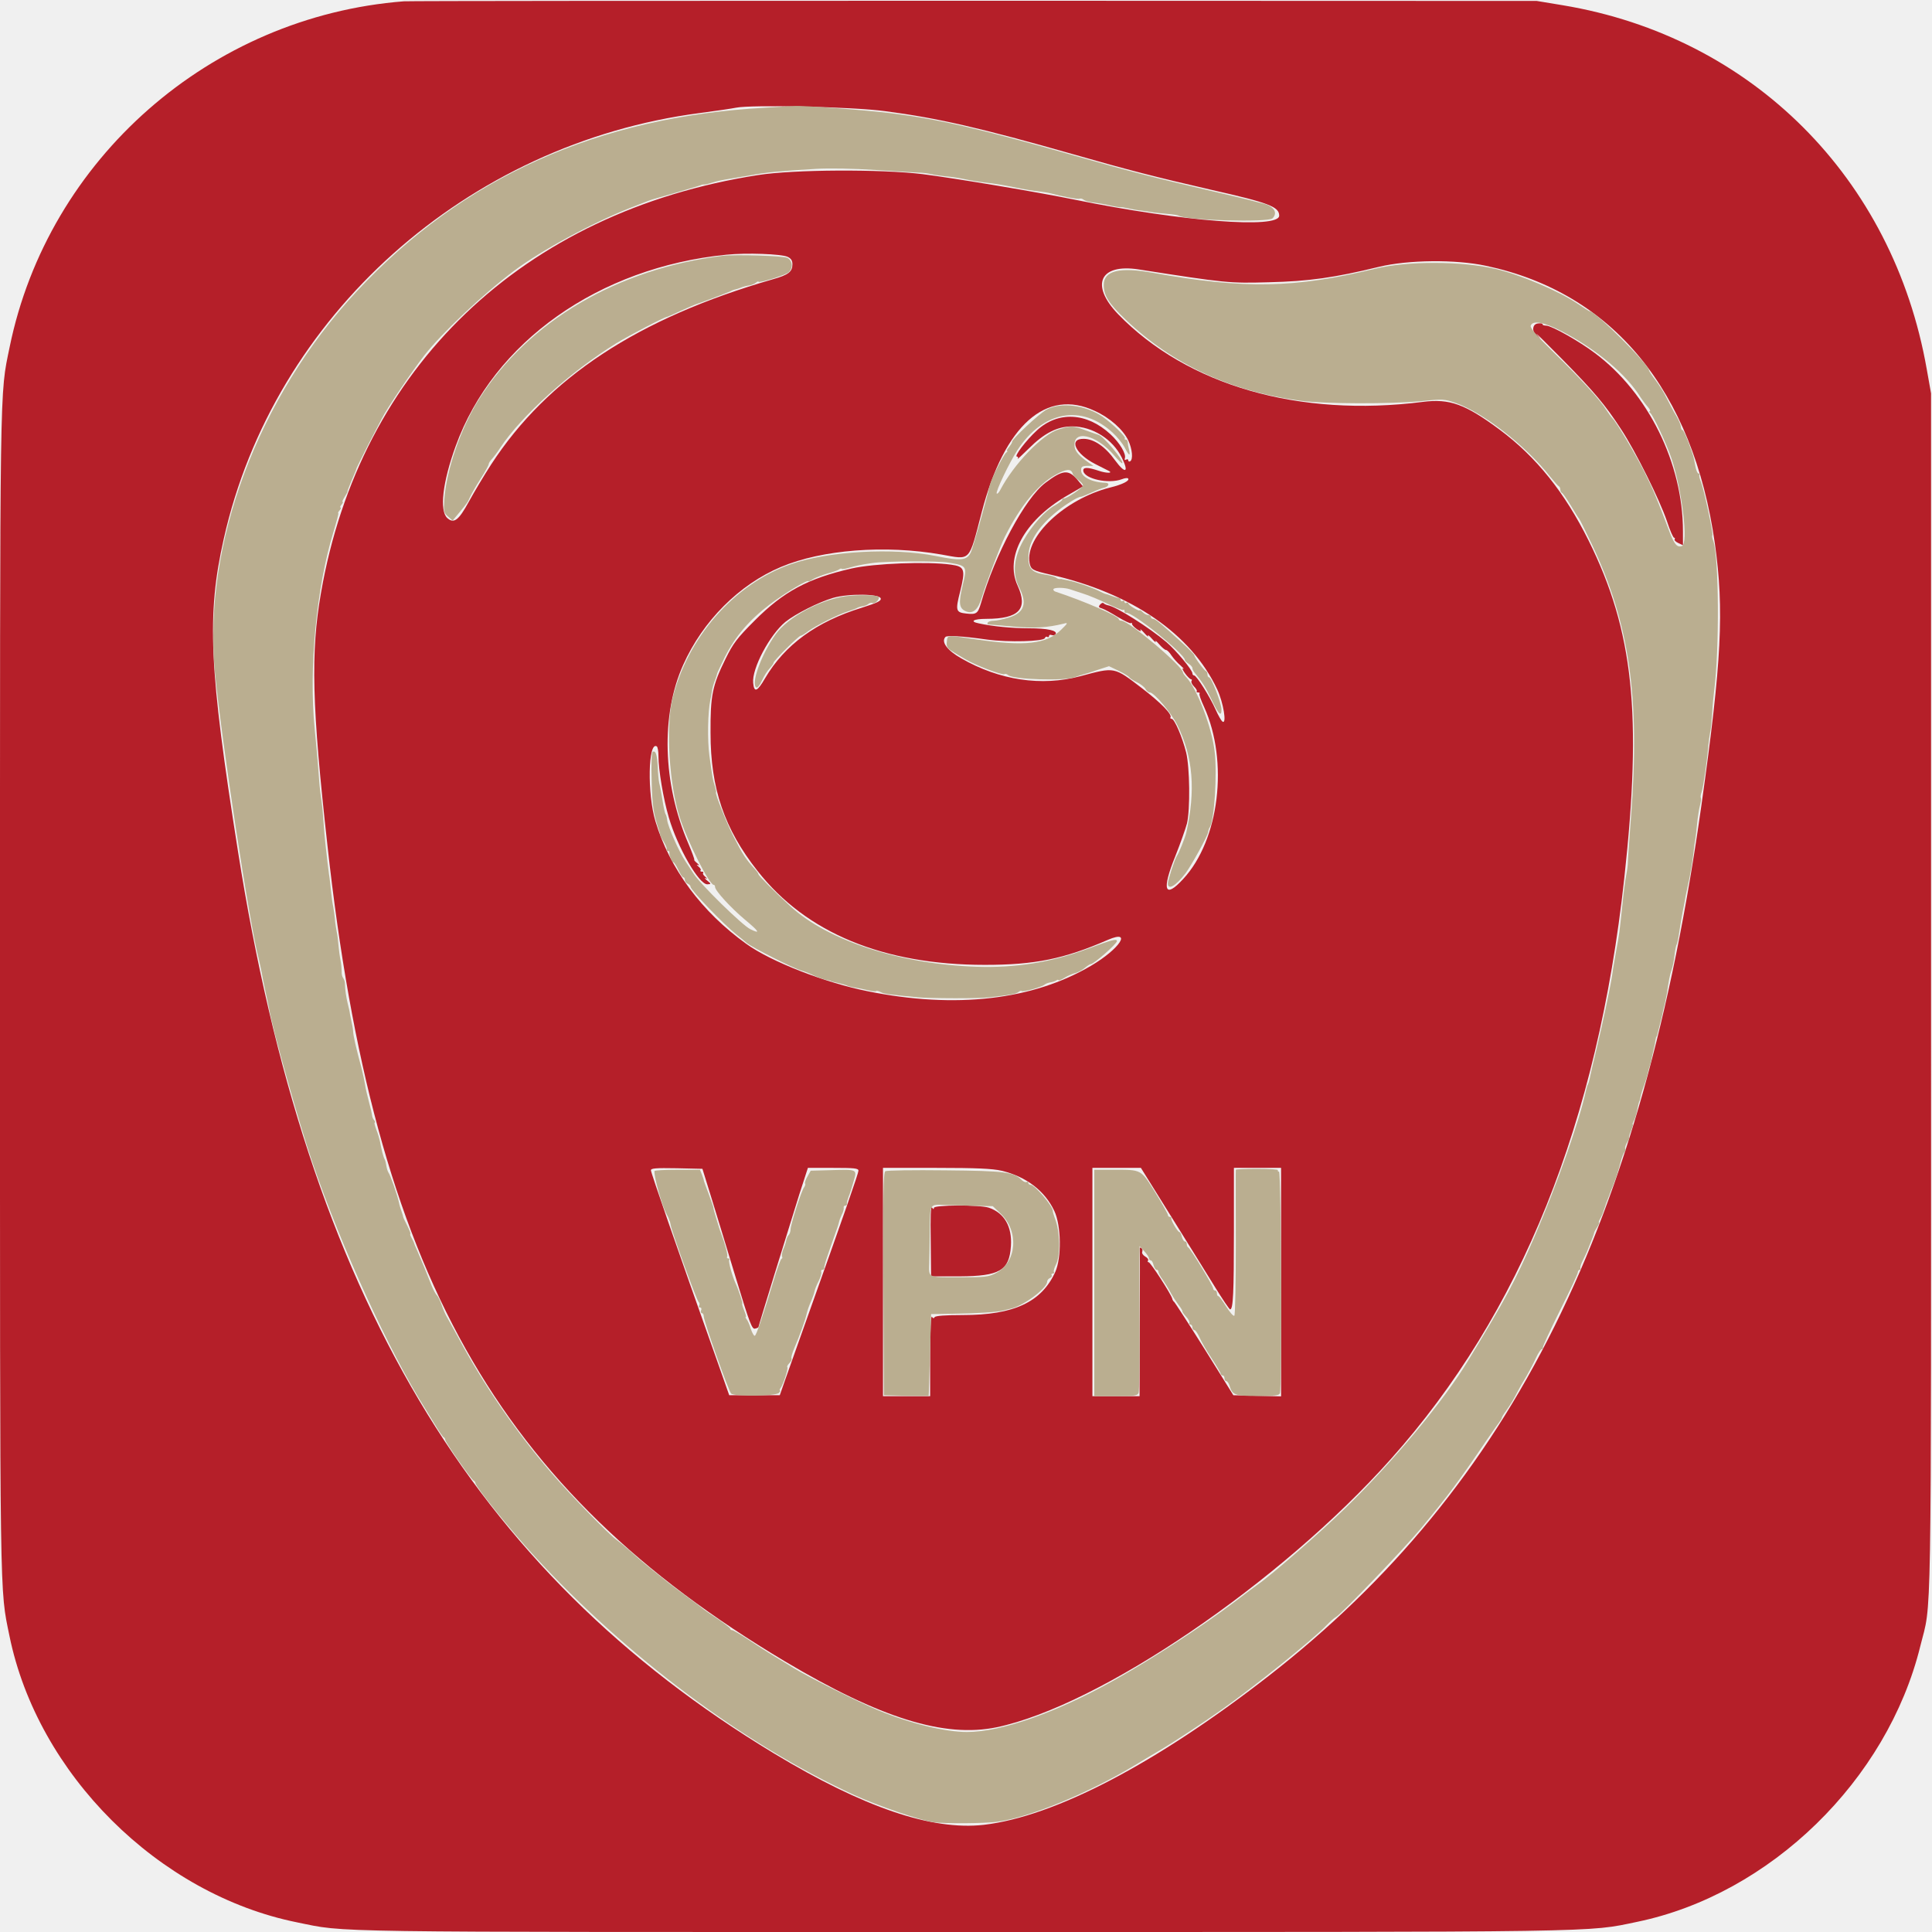
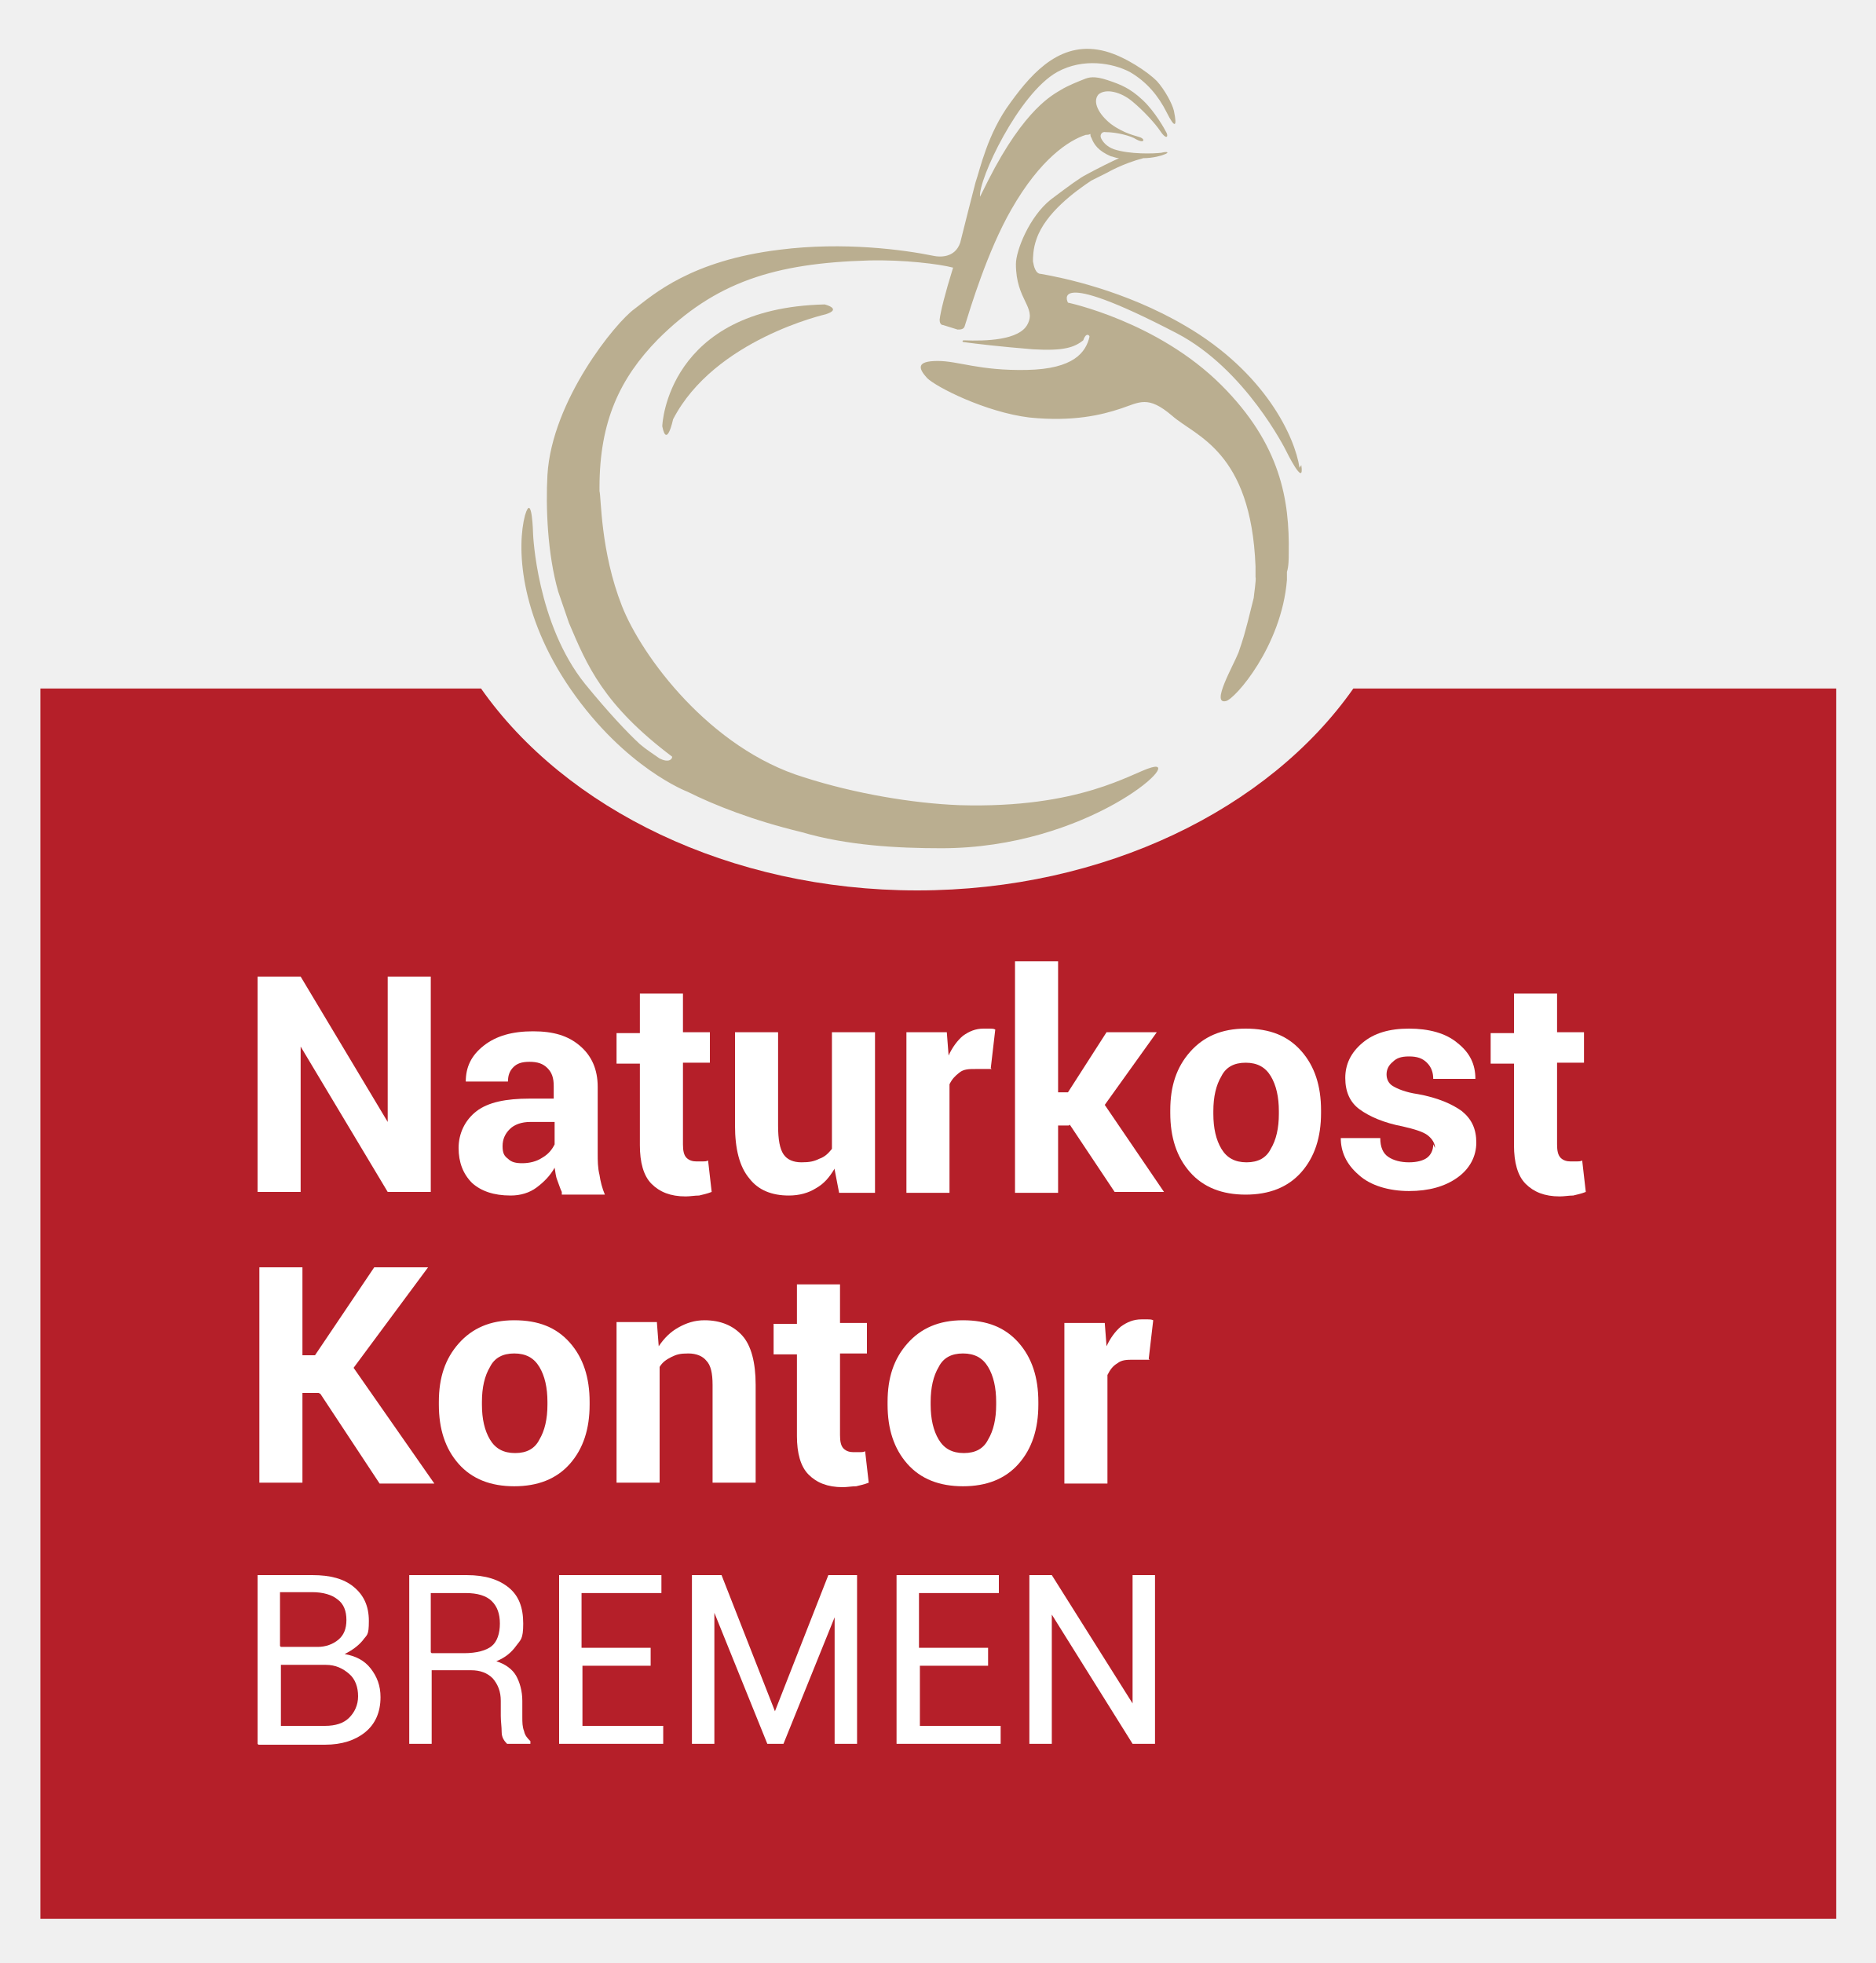
- <svg xmlns="http://www.w3.org/2000/svg" viewBox="0 0 1024 1024" preserveAspectRatio="xMidYMid meet">
-   <g transform="translate(0,1024) scale(0.1,-0.1)" fill="#B51F29">
-     <path d="M2140 10233 c-1025 -80 -1885 -835 -2089 -1833 -53 -259 -51 -123 -51 -3420 0 -3287 -2 -3155 50 -3410 149 -732 790 -1371 1525 -1519 266 -54 79 -51 3523 -51 3453 0 3311 -2 3580 54 704 146 1325 750 1500 1461 61 247 57 -29 57 3465 l0 3175 -23 129 c-178 1013 -926 1761 -1928 1928 l-139 23 -2980 1 c-1639 0 -3000 -1 -3025 -3z m2550 -582 c283 -37 511 -90 1003 -230 283 -81 435 -120 727 -187 306 -69 360 -90 360 -137 0 -71 -516 -31 -1080 84 -201 41 -636 114 -810 136 -220 27 -684 25 -873 -5 -1246 -194 -2110 -1021 -2316 -2216 -55 -315 -48 -597 35 -1341 249 -2258 896 -3409 2425 -4321 506 -301 844 -406 1121 -349 546 114 1505 766 2090 1422 690 773 1096 1784 1237 3078 95 871 49 1310 -189 1790 -127 255 -277 443 -472 588 -182 135 -264 165 -406 147 -656 -84 -1250 87 -1616 465 -149 155 -97 269 109 237 461 -72 481 -74 690 -68 212 5 347 24 585 82 154 37 405 40 567 5 670 -142 1097 -660 1212 -1471 50 -355 36 -624 -70 -1380 -312 -2227 -1002 -3617 -2295 -4623 -597 -465 -1134 -745 -1510 -789 -275 -31 -637 92 -1111 378 -1601 968 -2471 2432 -2842 4784 -153 968 -166 1250 -75 1654 264 1181 1288 2096 2524 2257 85 11 171 24 190 28 81 17 618 5 790 -18z m-516 -772 c19 -9 26 -20 26 -40 0 -39 -21 -56 -103 -79 -715 -206 -1194 -521 -1494 -982 -37 -57 -90 -146 -118 -197 -54 -99 -79 -118 -114 -87 -43 39 -25 191 44 381 200 553 759 948 1435 1015 107 11 290 4 324 -11z m1629 -817 c79 -36 149 -98 177 -156 21 -45 27 -101 10 -111 -5 -3 -10 -1 -10 5 0 6 -5 8 -11 4 -7 -4 -10 -1 -7 7 8 23 -27 82 -77 128 -125 115 -277 123 -389 20 -57 -52 -123 -139 -106 -139 6 0 8 -5 4 -11 -3 -6 22 18 58 53 83 83 152 118 232 118 108 -1 214 -68 262 -166 39 -79 19 -88 -35 -15 -53 74 -112 114 -166 115 -83 2 -47 -79 61 -134 38 -19 71 -36 73 -37 20 -12 -17 -11 -53 1 -62 21 -88 21 -84 -1 8 -42 135 -69 204 -43 15 6 30 8 33 4 11 -11 -29 -32 -95 -48 -239 -60 -453 -261 -427 -400 7 -35 16 -40 108 -61 433 -98 749 -315 887 -610 32 -69 51 -184 28 -170 -7 4 -23 33 -37 64 -29 66 -101 181 -114 181 -5 0 -9 5 -9 11 0 18 -86 121 -137 165 -92 78 -267 189 -311 196 -9 2 -20 7 -23 11 -3 4 -11 1 -18 -7 -10 -12 -8 -16 10 -21 13 -4 51 -25 85 -46 34 -20 65 -35 68 -32 3 4 6 2 6 -4 0 -6 12 -18 26 -28 18 -12 24 -13 19 -4 -4 8 5 1 20 -16 14 -16 23 -23 20 -15 -4 8 5 2 20 -15 14 -16 24 -23 20 -15 -4 8 5 2 19 -15 14 -16 30 -30 36 -30 6 0 19 -13 29 -29 11 -16 32 -40 48 -53 15 -14 22 -21 14 -17 -7 4 -3 -7 10 -25 12 -17 27 -31 31 -31 5 0 7 -4 3 -10 -3 -5 3 -18 14 -29 11 -11 17 -22 14 -25 -4 -3 0 -6 7 -6 7 0 11 -3 8 -6 -4 -3 7 -35 24 -71 131 -289 81 -705 -111 -912 -98 -107 -115 -60 -42 120 27 68 55 147 62 174 18 75 15 297 -4 376 -20 81 -62 179 -77 179 -6 0 -9 4 -6 8 9 16 -53 79 -151 154 -150 115 -143 113 -327 64 -206 -55 -428 -22 -632 95 -74 42 -107 87 -83 113 8 9 87 5 222 -14 112 -15 299 -10 305 8 2 6 8 10 13 6 5 -3 9 -1 9 5 0 6 6 8 14 5 8 -3 17 -1 21 5 11 19 -43 31 -143 31 -88 0 -191 10 -264 26 -51 10 -29 24 40 24 173 0 222 52 166 175 -70 151 35 344 255 474 l91 53 -32 38 c-46 53 -77 49 -167 -19 -108 -81 -268 -381 -342 -639 -16 -54 -24 -60 -77 -54 -56 6 -59 15 -33 117 29 117 24 132 -47 142 -126 18 -409 7 -528 -20 -232 -53 -361 -122 -515 -277 -93 -93 -113 -120 -153 -201 -71 -144 -81 -195 -80 -394 0 -294 73 -508 249 -731 258 -329 667 -498 1205 -498 265 0 419 31 653 133 130 56 62 -48 -89 -137 -310 -183 -720 -230 -1184 -136 -226 45 -514 157 -644 251 -236 169 -407 399 -482 650 -44 145 -39 426 7 397 5 -3 9 -26 9 -52 0 -72 26 -227 55 -325 46 -158 161 -358 205 -354 20 1 20 2 -2 20 -13 10 -16 16 -8 12 10 -4 9 -2 -2 8 -10 8 -15 17 -11 20 3 4 0 7 -7 7 -7 0 -10 3 -7 7 4 3 -1 12 -11 20 -11 10 -12 12 -2 8 8 -4 6 1 -5 10 -11 9 -18 17 -15 18 2 1 -12 40 -32 87 -136 316 -146 681 -27 946 104 233 297 426 518 519 218 92 551 118 850 66 159 -28 144 -45 215 227 120 459 341 655 599 534z m-1135 -994 c3 -13 -18 -23 -100 -49 -241 -74 -409 -197 -513 -374 -41 -71 -58 -78 -63 -25 -8 76 88 256 171 324 54 43 175 104 252 127 82 24 248 22 253 -3z m-897 -3178 c26 -85 85 -277 130 -426 72 -237 85 -271 101 -266 10 2 18 6 18 8 0 6 155 508 216 702 l46 142 134 0 c112 0 134 -2 134 -15 0 -13 -67 -206 -286 -820 -41 -115 -87 -246 -103 -290 l-28 -80 -134 0 -134 0 -58 165 c-223 628 -357 1015 -357 1027 0 11 25 13 137 11 l136 -3 48 -155z m1537 145 c131 -31 230 -107 280 -213 37 -78 39 -249 5 -324 -73 -160 -220 -228 -489 -228 -94 0 -145 -4 -150 -11 -4 -8 -9 -7 -15 2 -5 8 -9 -78 -9 -203 l0 -218 -125 0 -125 0 0 605 0 605 283 0 c213 0 297 -4 345 -15z m899 -242 c89 -142 193 -311 233 -375 40 -65 76 -118 80 -118 16 0 20 88 20 413 l0 337 125 0 125 0 0 -605 0 -606 -127 3 -126 3 -152 244 c-84 134 -157 246 -161 250 -5 3 -10 12 -11 18 -5 22 -115 193 -125 193 -5 0 -7 4 -3 9 3 6 -4 15 -15 21 -12 7 -19 18 -16 25 3 8 1 17 -5 20 -5 4 -9 3 -8 -2 1 -4 1 -182 0 -395 l-1 -388 -125 0 -125 0 0 605 0 605 129 0 128 0 160 -257z" />
-     <path d="M8127 8503 c-3 -14 4 -29 17 -40 l21 -18 -20 24 c-11 14 49 -46 134 -132 173 -176 229 -243 313 -372 76 -115 205 -375 243 -487 16 -49 33 -88 38 -88 4 0 6 -4 3 -9 -3 -4 6 -13 19 -19 l25 -12 0 74 c0 360 -184 733 -466 944 -85 64 -227 144 -258 146 -13 0 -22 4 -20 7 2 4 -7 6 -20 5 -17 -1 -26 -8 -29 -23z" />
-     <path d="M4933 3665 l2 -190 150 0 c214 1 265 31 273 161 7 103 -35 175 -117 203 -49 16 -291 15 -291 -1 0 -9 -4 -8 -10 2 -7 10 -9 -48 -7 -175z" />
+ <svg xmlns="http://www.w3.org/2000/svg" id="Ebene_1" viewBox="0 0 209 218.7" width="836" height="875">
+   <defs>
+     <style>      .st0 {        fill: #b51f29;      }      .st1 {        fill: #baae90;      }      .st2 {        fill: #fff;      }    </style>
+   </defs>
+   <path class="st0" d="M150.8,76.7c-9.4,13.4-27.7,22.5-48.6,22.5s-39.2-9.1-48.6-22.5H4.5v137.1h200.1V76.7h-53.7Z" />
+   <g>
+     <path class="st1" d="M144.8,52.1c-.5-3.4-3.8-10.6-12.7-15.8-6.8-4-13.8-5.4-16.1-5.8-.6,0-.8-.8-.9-1.4,0-.4,0-1.4.4-2.5,1-2.9,4.3-5.3,6.1-6.5h0l1.8-.9s1.7-1,4-1.6c1.1,0,2.1-.3,2.3-.4.6-.2.5-.4-.3-.2-.8.1-3.5.2-5.3-.4-.8-.3-1.2-.8-1.4-1.2-.2-.4.1-.8.5-.7,1.2,0,2.8.4,3.4.8.9.5,1,0,.5-.2-.5-.2-1.8-.4-3.3-1.5-1.4-1.1-2.1-2.5-1.4-3.3.8-.7,2.5-.3,3.8.8,1.2,1,2.5,2.4,3.1,3.3.6.9.9.7.7.2-.2-.4-1.3-2.4-2.7-3.7s-2.4-1.7-3.9-2.2c-1.5-.5-2.1-.3-2.6-.1-.5.2-1.8.7-2.6,1.2-.8.5-4,2-8.1,10.1-.3.6-.6,1.2-.9,1.8-.2-1.9,4.3-11.5,8.6-13.9,2.9-1.6,6.2-1,8.1,0,1.9,1.1,3.2,2.7,4.1,4.5.9,1.8,1.2,1.7.8-.2-.2-.8-1-2.3-1.9-3.3-1-1-3.5-2.7-5.7-3.3-4.8-1.3-8,2.1-10.6,5.7-2.6,3.5-3.4,7.5-3.9,8.9-.6,2.3-1.2,4.7-1.7,6.7-.6,1.8-2.4,1.6-2.9,1.5,0,0,0,0,0,0-3.4-.7-10.1-1.6-17.2-.7-9.9,1.2-14.1,5-16.2,6.6-2.1,1.5-9.2,10.2-9.7,18.5-.2,3.6,0,8.8,1.2,13l1.2,3.5c2,4.7,3.8,9.1,11.5,14.9,0,.3-.4.7-1.4.2-.7-.5-1.5-1-2.2-1.6-1.4-1.3-3.4-3.4-6.1-6.7-5.4-6.7-5.8-16.7-5.8-16.7,0,0-.1-4.8-.9-2.1-.9,3.4-.7,11,5.1,19.4,6.1,8.8,13,11.4,13,11.4h0c3,1.5,7.3,3.2,12.7,4.5,5.1,1.5,10.7,1.8,15.6,1.8,16.3,0,27.2-10.1,23.4-9-2.2.6-7.9,4.6-21.4,4.2-5.2-.2-11.7-1.3-17.3-3.1-10.5-3.2-18.1-13.5-20.3-19.1-2.4-6.1-2.3-12.1-2.5-12.8v-.4c0-7.4,2.3-12.2,6.5-16.5,6.4-6.4,13-8.5,23.5-8.8,3.9-.1,7.9.4,9.4.8-.9,2.9-1.4,4.9-1.5,5.8,0,.3.1.6.4.6l1.6.5c.3,0,.7,0,.8-.4.6-1.9,2.5-8.3,5.2-13,3.2-5.6,6.4-7.7,8.3-8.3.2,0,.3,0,.5-.1,0,.1,0,.3.1.4.3.8.8,1.5,2.2,2.1.2,0,.5.2.9.2-.9.4-2.3,1.1-3.6,1.8-.8.4-2,1.3-4,2.8-2.4,1.9-3.9,5.7-3.9,7.2,0,4,2.3,4.8,1.3,6.7-.9,1.8-4.7,1.9-7.1,1.8-.2,0-.2.2,0,.2,1.5.2,4,.5,7.7.8,3.4.2,4.6-.2,5.6-1,.3-.9.7-.6.7-.4-.4,1.7-1.7,3.6-7,3.7s-7.6-1-9.9-1c-2.4,0-2.2.8-1.2,1.9,1,1,6.5,3.8,11.4,4.4,4.9.5,8.1-.3,10.2-1,2.1-.7,3-1.5,5.7.8,2.6,2.3,8.8,3.9,9.3,16.8v1.2c.1.2-.2,2.1-.2,2.3-1.1,4.5-1.2,4.6-1.7,6.1-.6,1.5-3.1,5.8-1.4,5.4,1-.2,6.2-6.1,6.8-13.5v-.9c.2-.6.2-1.5.2-2.1.1-5.9-.9-12.1-7.5-18.7-7.1-7.1-17.1-9.2-17.1-9.2,0,0-2.3-4.1,12.1,3.4,7.7,4,12.2,13.1,12.2,13.1,0,0,2.1,4.3,1.7,1.6Z" />
+     <path class="st1" d="M73.8,47.5c.5,2.5,1.2-.8,1.2-.8,4.6-8.9,17-11.7,17-11.7,1.9-.6-.1-1.1-.1-1.1-17.6.4-18.1,13.5-18.1,13.5Z" />
  </g>
-   <g transform="translate(0,1024) scale(0.1,-0.1)" fill="#BAAE90">
-     <path d="M4055 9669 c-887 -48 -1600 -369 -2162 -971 -527 -565 -817 -1342 -754 -2018 34 -359 184 -1343 233 -1525 5 -22 12 -53 15 -70 3 -16 11 -59 19 -95 8 -36 17 -78 20 -95 21 -119 158 -606 230 -816 153 -448 406 -1001 597 -1304 6 -10 30 -49 52 -85 21 -36 43 -67 47 -68 4 -2 8 -8 8 -14 0 -12 139 -212 151 -216 5 -2 9 -8 9 -13 0 -18 190 -254 312 -386 490 -534 1117 -1002 1698 -1268 126 -57 344 -132 418 -143 57 -8 268 -7 335 2 171 22 484 151 732 300 50 30 114 69 144 86 56 33 218 139 311 205 170 119 491 377 560 450 19 20 42 40 50 44 24 10 364 365 451 470 147 178 196 243 346 464 35 51 67 97 73 104 5 7 10 15 10 19 0 3 10 20 23 37 25 36 39 59 61 102 9 17 29 53 46 80 16 28 39 71 51 98 12 26 26 47 32 47 6 0 8 3 4 6 -3 3 38 91 90 196 53 105 96 197 96 205 0 7 5 13 10 13 6 0 7 3 4 6 -4 4 2 23 12 43 10 20 23 47 28 61 24 59 30 76 32 85 1 6 9 20 17 32 8 13 12 23 9 23 -3 0 0 10 7 22 7 13 13 26 14 31 1 4 3 9 4 12 1 3 3 8 5 13 1 4 5 15 8 25 4 9 10 25 14 35 3 9 7 19 8 22 1 3 7 19 14 35 19 49 28 77 41 128 7 26 17 50 22 53 4 3 6 10 2 15 -3 5 2 21 10 34 9 14 14 25 11 25 -3 0 1 16 9 35 8 19 13 35 10 35 -3 0 0 8 5 18 6 11 13 32 16 48 8 40 13 59 15 59 1 0 3 9 5 20 2 11 10 39 19 62 8 22 17 52 20 65 2 12 7 30 10 38 3 8 8 26 10 40 3 14 8 36 11 50 4 14 8 34 9 45 2 11 4 20 5 20 2 0 4 7 6 15 8 31 15 61 21 83 3 12 7 29 8 37 2 8 6 26 10 40 3 14 8 39 11 55 9 64 16 101 25 125 5 14 12 47 15 74 3 27 8 52 10 56 3 5 8 23 11 42 3 18 9 58 14 88 5 30 12 66 15 80 3 14 7 36 9 50 3 14 12 58 21 99 8 41 17 97 20 125 3 28 7 61 10 74 2 13 7 52 10 86 3 34 10 77 15 96 5 18 7 36 5 41 -3 4 -1 18 4 31 8 22 29 163 36 251 2 21 6 50 9 65 4 15 8 61 11 102 2 41 7 93 10 115 29 223 26 718 -5 800 -5 13 -7 25 -4 28 6 6 -45 245 -61 284 -7 17 -11 34 -7 37 3 3 1 6 -5 6 -6 0 -14 19 -18 43 -10 53 -6 40 -35 120 -14 37 -28 67 -32 67 -5 0 -8 8 -9 18 0 9 -11 35 -24 57 -14 22 -35 63 -49 90 -13 28 -40 72 -60 98 -20 26 -36 50 -36 54 0 29 -284 313 -314 313 -3 0 -32 18 -64 40 -99 67 -307 155 -437 185 -182 42 -465 42 -635 1 -428 -104 -694 -109 -1180 -22 -176 32 -260 11 -260 -64 0 -56 26 -98 115 -183 251 -239 556 -381 928 -431 126 -17 477 -18 641 -2 113 12 122 11 182 -10 144 -50 372 -227 499 -389 22 -27 43 -51 48 -53 4 -2 7 -10 7 -17 0 -7 4 -15 8 -17 5 -1 26 -32 48 -68 21 -36 41 -67 44 -70 3 -3 33 -63 67 -135 200 -420 256 -812 208 -1440 -9 -121 -17 -231 -17 -245 0 -14 -4 -45 -9 -70 -5 -25 -14 -94 -20 -155 -16 -151 -15 -149 -33 -245 -8 -47 -18 -101 -20 -120 -7 -55 -51 -262 -85 -404 -17 -70 -33 -139 -35 -152 -3 -13 -7 -27 -10 -32 -3 -5 -7 -19 -10 -33 -36 -164 -154 -499 -273 -774 -104 -239 -153 -330 -352 -657 -130 -215 -397 -535 -653 -784 -132 -128 -393 -356 -464 -404 -12 -8 -66 -49 -120 -90 -175 -132 -442 -306 -643 -418 -303 -170 -595 -272 -776 -272 -115 0 -301 45 -470 115 -102 42 -372 177 -447 223 -15 10 -60 37 -100 61 -40 24 -105 66 -145 93 -40 26 -77 48 -83 48 -5 0 -10 3 -10 8 0 4 -30 27 -67 52 -38 25 -70 47 -73 50 -3 3 -43 34 -90 68 -47 35 -92 68 -100 75 -8 7 -42 34 -75 60 -33 26 -86 70 -117 99 -32 28 -68 58 -81 67 -36 24 -250 244 -346 356 -187 217 -360 469 -491 714 -20 36 -45 82 -56 101 -12 19 -26 52 -33 73 -7 20 -18 43 -24 50 -7 6 -20 30 -29 52 -9 22 -26 65 -38 95 -13 30 -30 71 -38 90 -9 19 -16 37 -17 40 0 3 -6 15 -13 28 -7 12 -10 22 -7 22 3 0 -4 19 -16 43 -12 23 -22 44 -22 47 0 3 -4 16 -9 30 -5 14 -12 36 -14 49 -7 33 -45 144 -55 156 -4 6 -9 22 -11 35 -2 14 -6 30 -9 35 -7 11 -18 55 -25 95 -3 14 -11 42 -19 62 -8 21 -12 38 -9 38 4 0 2 6 -3 13 -6 6 -11 19 -11 27 -1 8 -8 39 -16 68 -8 30 -18 71 -21 92 -3 21 -13 65 -21 97 -24 87 -42 166 -42 183 0 8 -3 29 -7 45 -3 17 -8 39 -10 50 -1 11 -7 38 -13 60 -8 36 -12 61 -14 105 0 8 -5 20 -9 26 -5 6 -9 22 -8 35 0 13 -2 40 -6 59 -4 19 -9 55 -11 80 -2 25 -6 59 -10 75 -3 17 -8 46 -9 65 -2 19 -6 49 -9 65 -4 17 -9 55 -12 85 -3 30 -7 69 -10 85 -2 17 -6 48 -9 70 -2 22 -7 63 -10 90 -3 28 -8 79 -10 115 -2 36 -7 88 -11 115 -4 28 -9 64 -10 80 -6 84 -15 192 -26 300 -32 322 9 752 100 1048 16 53 28 97 25 97 -3 0 0 7 7 15 7 8 9 15 5 15 -4 0 -2 7 5 15 7 8 10 15 6 15 -4 0 2 12 11 27 10 15 16 27 15 28 -2 0 8 26 22 59 14 32 26 61 26 65 1 3 28 58 60 121 33 63 66 126 73 140 26 53 157 247 225 335 90 116 310 325 477 450 142 107 414 254 615 333 41 16 84 33 95 37 11 4 25 9 30 10 26 7 232 67 245 72 8 4 18 6 21 5 4 -1 22 3 40 9 35 11 53 14 106 23 17 3 60 10 95 16 90 17 157 23 353 35 72 4 198 2 315 -6 107 -7 211 -13 230 -14 19 0 49 -4 65 -8 17 -4 53 -9 80 -12 28 -2 72 -9 100 -15 27 -6 70 -13 95 -16 75 -9 92 -12 173 -28 43 -9 97 -18 120 -20 23 -3 51 -7 62 -10 62 -17 151 -34 158 -29 4 2 14 0 21 -6 7 -6 32 -13 57 -15 24 -3 63 -10 86 -16 24 -5 46 -9 50 -8 5 1 23 -2 41 -6 18 -4 49 -10 70 -12 20 -3 51 -7 67 -10 17 -2 51 -6 76 -8 26 -2 51 -6 56 -9 40 -25 475 -37 498 -14 29 30 7 64 -50 78 -22 5 -47 12 -55 14 -8 3 -109 27 -225 54 -305 71 -429 103 -720 186 -506 144 -719 193 -974 225 -137 17 -470 42 -511 38 -8 0 -78 -4 -155 -9z m4227 -1187 c183 -96 338 -226 414 -349 10 -15 27 -38 38 -50 11 -13 15 -23 10 -23 -5 0 -4 -4 2 -8 15 -10 89 -169 114 -244 56 -171 89 -448 55 -462 -25 -9 -40 7 -65 72 -65 172 -87 226 -132 316 -49 98 -147 263 -171 288 -7 7 -22 28 -33 45 -31 51 -137 167 -278 304 -93 91 -127 131 -123 143 12 30 71 19 169 -32z" />
-     <path d="M3830 8884 c-555 -68 -1029 -346 -1290 -758 -96 -151 -175 -378 -185 -534 -4 -63 -3 -70 20 -90 l24 -21 31 37 c48 58 49 60 62 89 7 15 31 58 55 95 24 37 43 72 43 77 0 6 8 19 18 29 9 10 29 36 43 58 112 170 373 405 616 555 67 41 255 139 267 139 2 0 35 14 73 32 37 17 73 32 78 34 32 10 179 66 189 71 6 4 17 8 24 9 8 2 21 6 30 10 9 4 28 9 42 11 13 2 30 9 37 15 7 6 13 8 13 5 0 -9 130 31 156 47 28 19 27 63 -2 79 -19 11 -275 19 -344 11z" />
-     <path d="M5547 8069 c-38 -20 -184 -157 -183 -171 1 -4 -7 -16 -16 -28 -10 -11 -14 -20 -10 -20 4 0 2 -4 -4 -8 -14 -9 -81 -142 -88 -174 -16 -73 -88 -328 -100 -355 -21 -44 -52 -47 -186 -20 -225 45 -570 26 -767 -43 -302 -105 -552 -391 -630 -719 -34 -147 -16 -449 39 -621 40 -127 157 -360 181 -360 4 0 7 -5 7 -11 0 -20 84 -111 159 -174 76 -63 83 -77 28 -50 -42 20 -266 239 -302 296 -5 8 -24 37 -42 64 -35 52 -93 184 -97 219 -1 12 -5 27 -9 32 -3 6 -11 39 -16 75 -6 35 -13 75 -17 89 -3 14 -7 53 -8 86 -3 65 -11 88 -27 79 -5 -4 -8 -68 -5 -153 3 -135 9 -175 42 -272 3 -8 4 -15 2 -15 -1 0 7 -16 20 -36 12 -20 19 -39 15 -42 -3 -4 -1 -7 5 -7 7 0 11 -3 10 -7 -3 -13 13 -53 21 -53 4 0 16 -18 26 -40 10 -22 22 -40 27 -40 4 0 8 -6 8 -14 0 -8 7 -16 15 -20 8 -3 15 -10 15 -16 0 -17 177 -201 243 -253 15 -12 40 -32 55 -45 29 -24 250 -136 292 -147 14 -4 43 -15 65 -26 22 -10 51 -20 65 -23 14 -2 25 -5 25 -6 0 -2 14 -5 53 -14 12 -3 25 -7 30 -9 4 -3 23 -8 42 -11 19 -3 52 -10 72 -15 20 -5 39 -7 42 -4 2 3 13 0 23 -5 17 -10 43 -13 198 -28 65 -6 328 -7 380 0 110 13 141 18 153 28 7 6 15 8 18 5 7 -6 104 21 120 34 6 5 19 10 30 12 10 1 25 6 32 10 6 5 12 5 12 2 0 -4 15 2 33 13 17 11 44 22 58 25 14 4 36 16 49 27 13 11 27 20 31 20 17 0 139 108 139 122 0 14 -27 7 -155 -41 -190 -71 -381 -102 -588 -95 -404 13 -789 138 -986 319 -82 75 -171 164 -171 171 0 4 -7 14 -15 23 -53 58 -67 79 -120 183 -33 64 -98 228 -90 228 2 0 -1 15 -6 33 -12 37 -12 40 -29 162 -11 82 -9 229 5 295 3 14 7 36 9 50 2 14 9 39 16 55 6 17 11 32 11 35 0 3 19 42 41 88 56 110 129 196 240 280 80 60 202 133 203 121 1 -2 12 3 25 12 14 8 48 21 75 29 28 7 55 17 61 21 6 5 13 7 16 4 2 -3 20 0 39 6 34 10 66 17 124 25 70 10 345 12 402 2 98 -16 100 -19 76 -117 -23 -97 -20 -124 14 -140 39 -18 68 7 88 76 19 64 97 271 121 318 82 164 176 278 268 328 57 32 82 34 91 8 3 -11 17 -26 30 -35 14 -9 25 -22 25 -29 0 -12 -89 -72 -102 -69 -5 1 -8 -2 -8 -6 0 -5 -17 -18 -38 -30 -54 -30 -121 -105 -168 -187 -51 -89 -59 -176 -23 -247 45 -86 29 -135 -53 -161 -30 -9 -66 -17 -81 -17 -14 0 -29 -4 -32 -10 -3 -5 -1 -10 5 -10 6 0 65 -5 130 -11 113 -10 181 -6 270 16 22 6 20 2 -16 -33 -78 -76 -192 -89 -450 -51 -161 24 -151 25 -156 -15 -2 -22 3 -32 24 -45 14 -9 47 -29 73 -44 52 -32 200 -88 209 -80 3 3 12 1 19 -5 28 -24 300 -32 354 -11 16 6 35 12 43 14 8 2 43 12 76 24 l62 20 50 -24 c28 -13 53 -29 57 -34 3 -6 22 -18 41 -27 19 -9 39 -25 45 -35 5 -11 16 -19 23 -19 23 0 113 -107 146 -173 84 -170 98 -346 47 -572 -7 -28 -39 -108 -49 -121 -11 -15 -47 -125 -48 -146 0 -38 42 -14 94 54 32 43 115 194 119 216 1 9 5 22 9 27 24 38 40 280 26 400 -14 127 -92 332 -149 394 -11 11 -19 23 -19 26 0 33 -287 275 -326 275 -8 0 -14 4 -14 8 0 16 -178 94 -338 147 -7 3 -11 9 -8 13 5 9 59 8 86 -1 8 -3 40 -13 70 -23 30 -9 89 -34 132 -55 42 -20 79 -35 82 -32 3 4 6 1 6 -5 0 -7 3 -11 8 -10 28 10 312 -218 312 -250 0 -4 9 -13 20 -20 11 -7 20 -17 20 -23 0 -5 4 -15 10 -22 44 -54 61 -81 91 -144 37 -79 54 -96 53 -52 -1 34 -53 169 -66 169 -4 0 -8 6 -8 14 0 8 -3 16 -7 18 -11 4 -63 75 -63 85 0 4 -31 36 -68 69 -106 97 -139 124 -151 124 -6 0 -11 5 -11 10 0 6 -6 10 -14 10 -8 0 -22 7 -30 16 -9 8 -16 13 -16 9 0 -3 -13 2 -30 12 -16 9 -30 21 -30 26 0 4 -4 5 -10 2 -5 -3 -10 -1 -10 5 0 6 -4 8 -10 5 -5 -3 -10 -1 -10 4 0 6 -4 11 -9 11 -5 0 -22 5 -38 11 -15 6 -30 11 -33 11 -3 0 -21 8 -40 18 -39 19 -121 47 -160 54 -14 3 -27 5 -30 6 -3 2 -9 2 -14 1 -4 -1 -13 3 -20 8 -6 5 -33 12 -60 16 -69 11 -88 33 -85 102 3 70 49 145 135 219 51 44 128 93 144 91 3 0 28 10 55 22 28 13 56 24 63 25 28 5 37 26 12 27 -72 2 -130 31 -130 66 0 19 5 23 33 24 l32 0 -25 17 c-48 34 -70 57 -74 82 -14 97 116 68 212 -47 20 -23 38 -41 40 -38 12 11 -105 150 -128 151 -3 1 -31 10 -63 22 -69 26 -78 27 -146 6 -85 -25 -239 -185 -310 -322 -7 -13 -15 -21 -18 -18 -8 8 66 163 110 231 136 207 339 244 504 92 25 -23 53 -58 64 -79 23 -45 32 -49 23 -11 -4 15 -7 33 -7 40 0 7 -5 13 -10 13 -6 0 -8 3 -5 6 8 7 -65 78 -119 116 -90 61 -219 78 -296 37z" />
-     <path d="M4484 7080 c-138 -19 -308 -111 -373 -202 -75 -105 -133 -263 -102 -282 5 -4 19 13 29 36 11 24 29 53 41 65 11 12 21 26 21 30 0 11 133 143 143 143 5 0 23 11 40 24 39 29 158 89 212 106 22 7 45 15 50 19 6 3 19 7 30 8 11 2 24 8 29 13 4 4 14 6 21 4 14 -6 41 23 31 33 -9 10 -110 11 -172 3z" />
-     <path d="M6550 4040 c-1 -3 0 -177 0 -387 0 -210 -3 -384 -8 -387 -5 -3 -24 19 -43 49 -19 30 -37 55 -41 55 -5 0 -8 7 -8 15 0 8 -4 15 -10 15 -5 0 -10 5 -10 11 0 14 -121 213 -132 217 -4 2 -8 10 -8 18 0 8 -4 14 -10 14 -5 0 -12 11 -16 25 -3 14 -9 25 -13 25 -9 0 -46 63 -43 73 1 4 -2 7 -8 7 -5 0 -10 5 -10 11 0 5 -30 59 -67 119 -78 124 -70 120 -224 120 l-99 0 0 -600 0 -600 114 0 c99 0 115 2 121 18 3 9 6 152 5 317 -1 165 -1 336 -1 380 l1 80 25 -27 c14 -15 25 -32 25 -38 0 -5 4 -10 9 -10 5 0 12 -11 15 -25 4 -14 11 -25 16 -25 6 0 10 -5 10 -11 0 -6 10 -25 23 -42 12 -18 31 -48 42 -69 11 -20 30 -49 42 -65 12 -15 21 -30 20 -33 -1 -3 8 -16 20 -29 12 -13 20 -28 17 -33 -3 -4 0 -8 5 -8 6 0 11 -7 11 -15 0 -8 5 -15 11 -15 5 0 17 -17 26 -37 8 -20 37 -71 64 -111 27 -41 49 -79 49 -83 0 -5 5 -9 10 -9 6 0 10 -7 10 -15 0 -8 4 -15 9 -15 5 0 13 -10 17 -22 15 -52 28 -57 149 -57 93 0 114 2 119 15 11 29 7 1174 -5 1174 -5 0 -8 3 -6 8 3 4 -46 7 -109 7 -63 0 -114 -2 -114 -5z" />
-     <path d="M3469 4033 c-4 -28 39 -181 64 -228 6 -11 12 -23 13 -27 1 -5 2 -9 4 -10 1 -2 3 -12 5 -22 8 -41 138 -401 148 -407 5 -4 6 -12 3 -18 -4 -6 -2 -11 4 -11 7 0 10 -7 6 -15 -3 -8 -1 -15 4 -15 6 0 10 -8 10 -17 0 -25 131 -395 145 -409 16 -17 236 -14 253 3 7 7 10 13 6 13 -3 0 -2 6 3 13 14 17 42 104 36 111 -3 3 2 12 11 21 9 9 14 20 11 25 -3 4 4 30 16 57 27 62 59 151 65 182 3 13 12 40 21 60 9 20 18 45 20 56 2 11 12 36 22 55 10 19 16 41 14 48 -3 6 0 12 6 12 6 0 10 3 10 8 -1 4 0 9 1 12 1 3 3 12 5 20 4 15 51 150 62 180 3 8 8 23 10 33 2 10 9 28 15 40 7 12 11 28 10 35 -2 6 2 12 8 12 5 0 9 3 9 8 -1 4 0 10 1 15 1 4 3 10 5 15 1 4 4 14 8 22 3 8 13 39 21 68 19 65 22 64 -119 60 l-108 -3 -17 -30 c-10 -16 -15 -34 -13 -38 3 -4 0 -13 -5 -20 -14 -16 -72 -198 -72 -224 0 -10 -4 -23 -10 -29 -5 -5 -11 -18 -13 -29 -2 -11 -9 -33 -16 -48 -6 -16 -9 -32 -6 -37 3 -5 2 -10 -3 -12 -4 -1 -23 -52 -41 -113 -62 -204 -93 -295 -101 -295 -5 0 -14 17 -21 38 -6 20 -16 43 -22 50 -5 6 -7 12 -4 12 3 0 -1 16 -9 35 -8 19 -12 35 -10 35 5 0 -18 71 -34 105 -19 41 -40 117 -35 126 4 5 1 9 -5 9 -6 0 -9 4 -6 9 5 7 -11 68 -31 121 -7 18 -5 11 -26 80 -9 30 -17 57 -16 60 0 3 -12 37 -26 75 -15 39 -26 70 -25 70 1 0 -3 12 -9 28 l-11 27 -120 0 c-66 0 -121 -3 -121 -7z" />
-     <path d="M4692 4032 c-10 -7 -12 -133 -10 -598 l3 -589 118 -3 c64 -1 118 -1 119 0 1 2 4 100 7 218 l6 215 120 2 c129 2 226 8 263 17 12 3 30 8 40 10 67 15 192 108 192 143 0 7 7 16 15 19 8 4 12 10 9 15 -3 5 0 9 6 9 6 0 9 4 6 8 -3 5 2 22 10 38 26 48 23 178 -5 247 -6 16 -11 33 -11 39 0 26 -95 137 -117 138 -7 0 -13 5 -13 11 0 5 -4 8 -9 4 -5 -3 -16 2 -25 10 -43 43 -88 49 -406 52 -168 2 -311 0 -318 -5z m472 -183 l98 -2 43 -41 c97 -93 84 -256 -25 -313 -40 -21 -56 -23 -195 -23 -170 0 -162 -4 -160 75 1 22 2 99 3 172 2 149 -4 140 92 136 25 -1 89 -2 144 -4z" />
+   <g>
+     <path class="st2" d="M48,132.8h-4.8l-9.7-16.2h0v16.2h-4.8v-24h4.8l9.7,16.2h0v-16.2h4.8v24Z" />
+     <path class="st2" d="M62.6,132.8c-.2-.4-.3-.8-.5-1.3s-.2-.9-.3-1.4c-.5.9-1.2,1.6-2,2.2s-1.8.9-2.9.9c-1.9,0-3.3-.5-4.3-1.4-1-1-1.5-2.3-1.5-3.9s.7-3.1,2-4.1c1.3-1,3.3-1.4,5.9-1.4h2.7v-1.4c0-.9-.2-1.5-.7-2-.5-.5-1.1-.7-2-.7s-1.4.2-1.8.6-.6.9-.6,1.6h-4.7c0-1.6.6-2.9,2-4,1.4-1.1,3.2-1.6,5.5-1.6s3.9.5,5.2,1.6c1.3,1.1,2,2.6,2,4.6v7.4c0,.8,0,1.6.2,2.4.1.7.3,1.5.6,2.2h-4.8ZM58.2,129.6c.8,0,1.6-.2,2.2-.6.7-.4,1.1-.9,1.4-1.5v-2.5h-2.7c-1,0-1.8.3-2.3.8-.5.5-.8,1.1-.8,1.9s.2,1.1.6,1.4c.4.4.9.5,1.6.5Z" />
+     <path class="st2" d="M76.1,110.6v4.4h3v3.4h-3v9.1c0,.7.1,1.2.4,1.5.3.3.7.4,1.1.4s.5,0,.7,0,.4,0,.6-.1l.4,3.5c-.5.2-1,.3-1.4.4-.5,0-1,.1-1.5.1-1.7,0-2.9-.5-3.8-1.4-.9-.9-1.3-2.4-1.3-4.3v-9.1h-2.6v-3.4h2.6v-4.4h4.8Z" />
+     <path class="st2" d="M93,130.2c-.6,1-1.2,1.7-2.1,2.2-.8.5-1.8.8-3,.8-1.9,0-3.4-.6-4.4-1.9-1.1-1.3-1.6-3.3-1.6-5.9v-10.4h4.8v10.4c0,1.6.2,2.6.6,3.2s1.1.9,2,.9,1.4-.1,2-.4c.6-.2,1-.6,1.4-1.1v-13h4.8v17.9h-4l-.5-2.6Z" />
+     <path class="st2" d="M110.5,119.1h-1.8c-.7,0-1.3,0-1.8.4s-.8.7-1.1,1.3v12.1h-4.8v-17.9h4.5l.2,2.6c.4-.9,1-1.7,1.6-2.2.7-.5,1.4-.8,2.3-.8s.5,0,.7,0c.2,0,.4,0,.6.1l-.5,4.3Z" />
+     <path class="st2" d="M119.1,125.4h-1.2v7.5h-4.8v-25.8h4.8v14.6h1.1l4.3-6.7h5.6l-5.8,8.1,6.6,9.7h-5.5l-5-7.5Z" />
+     <path class="st2" d="M130.4,123.7c0-2.7.7-4.8,2.2-6.5,1.5-1.7,3.5-2.6,6.2-2.6s4.7.8,6.2,2.5c1.5,1.7,2.2,3.9,2.2,6.6v.3c0,2.7-.7,4.9-2.2,6.6-1.5,1.7-3.6,2.5-6.2,2.5s-4.7-.8-6.2-2.5c-1.5-1.7-2.2-3.9-2.2-6.6v-.3ZM135.2,124.1c0,1.6.3,2.9.9,3.9.6,1,1.5,1.5,2.8,1.5s2.2-.5,2.7-1.5c.6-1,.9-2.3.9-3.9v-.3c0-1.6-.3-2.9-.9-3.9-.6-1-1.5-1.5-2.8-1.5s-2.2.5-2.7,1.5c-.6,1-.9,2.3-.9,3.9v.3Z" />
+     <path class="st2" d="M159.9,127.9c0-.5-.3-1-.8-1.4s-1.5-.7-2.8-1c-2.1-.4-3.7-1.1-4.8-1.9s-1.6-2-1.6-3.5.6-2.8,1.9-3.9c1.3-1.1,3-1.6,5.2-1.6s4.1.5,5.4,1.6c1.4,1.1,2,2.4,2,4h0c0,0-4.7,0-4.7,0,0-.7-.2-1.3-.7-1.8-.5-.5-1.1-.7-2-.7s-1.4.2-1.8.6c-.5.4-.7.9-.7,1.4s.2,1,.7,1.3c.5.3,1.4.7,2.8.9,2.2.4,3.8,1.1,4.9,1.9,1.1.9,1.6,2,1.6,3.5s-.7,2.9-2.1,3.9c-1.4,1-3.2,1.5-5.4,1.5s-4.3-.6-5.6-1.8c-1.4-1.2-2-2.6-2-4.1h0c0,0,4.4,0,4.4,0,0,1,.3,1.7.9,2.1s1.4.6,2.3.6,1.6-.2,2-.5.7-.8.7-1.5Z" />
+     <path class="st2" d="M173.5,110.6v4.4h3v3.4h-3v9.1c0,.7.1,1.2.4,1.5.3.3.7.4,1.1.4s.5,0,.7,0,.4,0,.6-.1l.4,3.5c-.5.2-1,.3-1.4.4-.5,0-1,.1-1.5.1-1.7,0-2.9-.5-3.8-1.4-.9-.9-1.3-2.4-1.3-4.3v-9.1h-2.6v-3.4h2.6v-4.4h4.8Z" />
+   </g>
+   <g>
+     <path class="st2" d="M28.7,194.3v-18.8h6.1c2,0,3.5.4,4.6,1.3s1.7,2.1,1.7,3.8-.2,1.5-.7,2.2c-.5.6-1.2,1.1-2,1.5,1.2.2,2.2.7,2.9,1.6.7.9,1.1,1.9,1.1,3.2,0,1.7-.6,3-1.7,3.9-1.1.9-2.6,1.4-4.5,1.4h-7.4ZM31.3,183.5h4.1c.9,0,1.7-.3,2.3-.8.6-.5.9-1.2.9-2.2s-.3-1.8-1-2.3c-.6-.5-1.6-.8-2.8-.8h-3.6v6ZM31.3,185.5v6.8h4.9c1.2,0,2.1-.3,2.7-.9s1-1.4,1-2.4-.3-1.9-1-2.5c-.7-.6-1.5-1-2.6-1h-4.9Z" />
+     <path class="st2" d="M48.1,186.2v8.1h-2.5v-18.8h6.4c2.1,0,3.6.5,4.7,1.4,1.1.9,1.6,2.2,1.6,4s-.3,1.8-.8,2.5c-.5.7-1.2,1.3-2.2,1.7,1,.3,1.8.9,2.2,1.6s.7,1.7.7,2.8v1.8c0,.6,0,1.1.2,1.6.1.5.4.8.7,1.1v.3h-2.6c-.3-.3-.6-.7-.6-1.3,0-.6-.1-1.2-.1-1.8v-1.7c0-1-.3-1.8-.9-2.5-.6-.6-1.4-.9-2.4-.9h-4.4ZM48.1,184.2h3.6c1.4,0,2.5-.3,3.1-.8.6-.5.9-1.4.9-2.5s-.3-1.9-.9-2.5-1.6-.9-2.9-.9h-3.9v6.6Z" />
+     <path class="st2" d="M72.6,185.6h-7.7v6.7h9v2h-11.6v-18.8h11.4v2h-8.9v6.1h7.7v2Z" />
+     <path class="st2" d="M86.3,190.8h0l6-15.3h3.2v18.8h-2.5v-14.1h0s-5.7,14.1-5.7,14.1h-1.8l-5.9-14.6h0v14.6h-2.5v-18.8h3.3l6,15.3Z" />
+     <path class="st2" d="M110.2,185.6h-7.7v6.7h9v2h-11.6v-18.8h11.4v2h-8.9v6.1h7.7v2Z" />
+     <path class="st2" d="M128.7,194.3h-2.5l-9-14.4h0v14.4h-2.5v-18.8h2.5l9,14.3h0v-14.3h2.5v18.8Z" />
+   </g>
+   <g>
+     <path class="st2" d="M35.5,155.2h-1.8v10h-4.8v-24h4.8v9.8h1.4l6.6-9.8h6l-8.3,11.2,9,12.9h-6.1l-6.6-10Z" />
+     <path class="st2" d="M48.9,156.2c0-2.7.7-4.8,2.2-6.5,1.5-1.7,3.5-2.6,6.2-2.6s4.7.8,6.2,2.5,2.2,3.9,2.2,6.6v.3c0,2.7-.7,4.9-2.2,6.6-1.5,1.7-3.6,2.5-6.2,2.5s-4.7-.8-6.2-2.5c-1.5-1.7-2.2-3.9-2.2-6.6v-.3ZM53.7,156.5c0,1.6.3,2.9.9,3.9.6,1,1.5,1.5,2.8,1.5s2.2-.5,2.7-1.5c.6-1,.9-2.3.9-3.9v-.3c0-1.6-.3-2.9-.9-3.9-.6-1-1.5-1.5-2.8-1.5s-2.2.5-2.7,1.5c-.6,1-.9,2.3-.9,3.9v.3Z" />
+     <path class="st2" d="M73.2,147.4l.2,2.6c.6-.9,1.3-1.6,2.2-2.1.9-.5,1.8-.8,2.9-.8,1.8,0,3.2.6,4.2,1.7s1.5,3,1.5,5.5v10.9h-4.8v-10.9c0-1.3-.2-2.2-.7-2.7-.4-.5-1.1-.8-2-.8s-1.3.1-1.9.4-1,.6-1.3,1.1v12.9h-4.8v-17.9h4.5Z" />
+     <path class="st2" d="M93.6,143v4.4h3v3.4h-3v9.1c0,.7.1,1.2.4,1.5.3.3.7.4,1.1.4s.5,0,.7,0,.4,0,.6-.1l.4,3.5c-.5.2-1,.3-1.4.4-.5,0-1,.1-1.5.1-1.7,0-2.9-.5-3.8-1.4-.9-.9-1.3-2.4-1.3-4.3v-9.1h-2.6v-3.4h2.6v-4.4h4.8Z" />
+     <path class="st2" d="M98.9,156.2c0-2.7.7-4.8,2.2-6.5,1.5-1.7,3.5-2.6,6.2-2.6s4.7.8,6.2,2.5c1.5,1.7,2.2,3.9,2.2,6.6v.3c0,2.7-.7,4.9-2.2,6.6-1.5,1.7-3.6,2.5-6.2,2.5s-4.7-.8-6.2-2.5c-1.5-1.7-2.2-3.9-2.2-6.6v-.3ZM103.7,156.5c0,1.6.3,2.9.9,3.9.6,1,1.5,1.5,2.8,1.5s2.2-.5,2.7-1.5c.6-1,.9-2.3.9-3.9v-.3c0-1.6-.3-2.9-.9-3.9-.6-1-1.5-1.5-2.8-1.5s-2.2.5-2.7,1.5c-.6,1-.9,2.3-.9,3.9v.3Z" />
+     <path class="st2" d="M128.1,151.5h-1.8c-.7,0-1.3,0-1.8.4-.5.3-.8.7-1.1,1.3v12.1h-4.8v-17.9h4.5l.2,2.6c.4-.9,1-1.7,1.6-2.2.7-.5,1.4-.8,2.3-.8s.5,0,.7,0c.2,0,.4,0,.6.1l-.5,4.3Z" />
  </g>
</svg>
